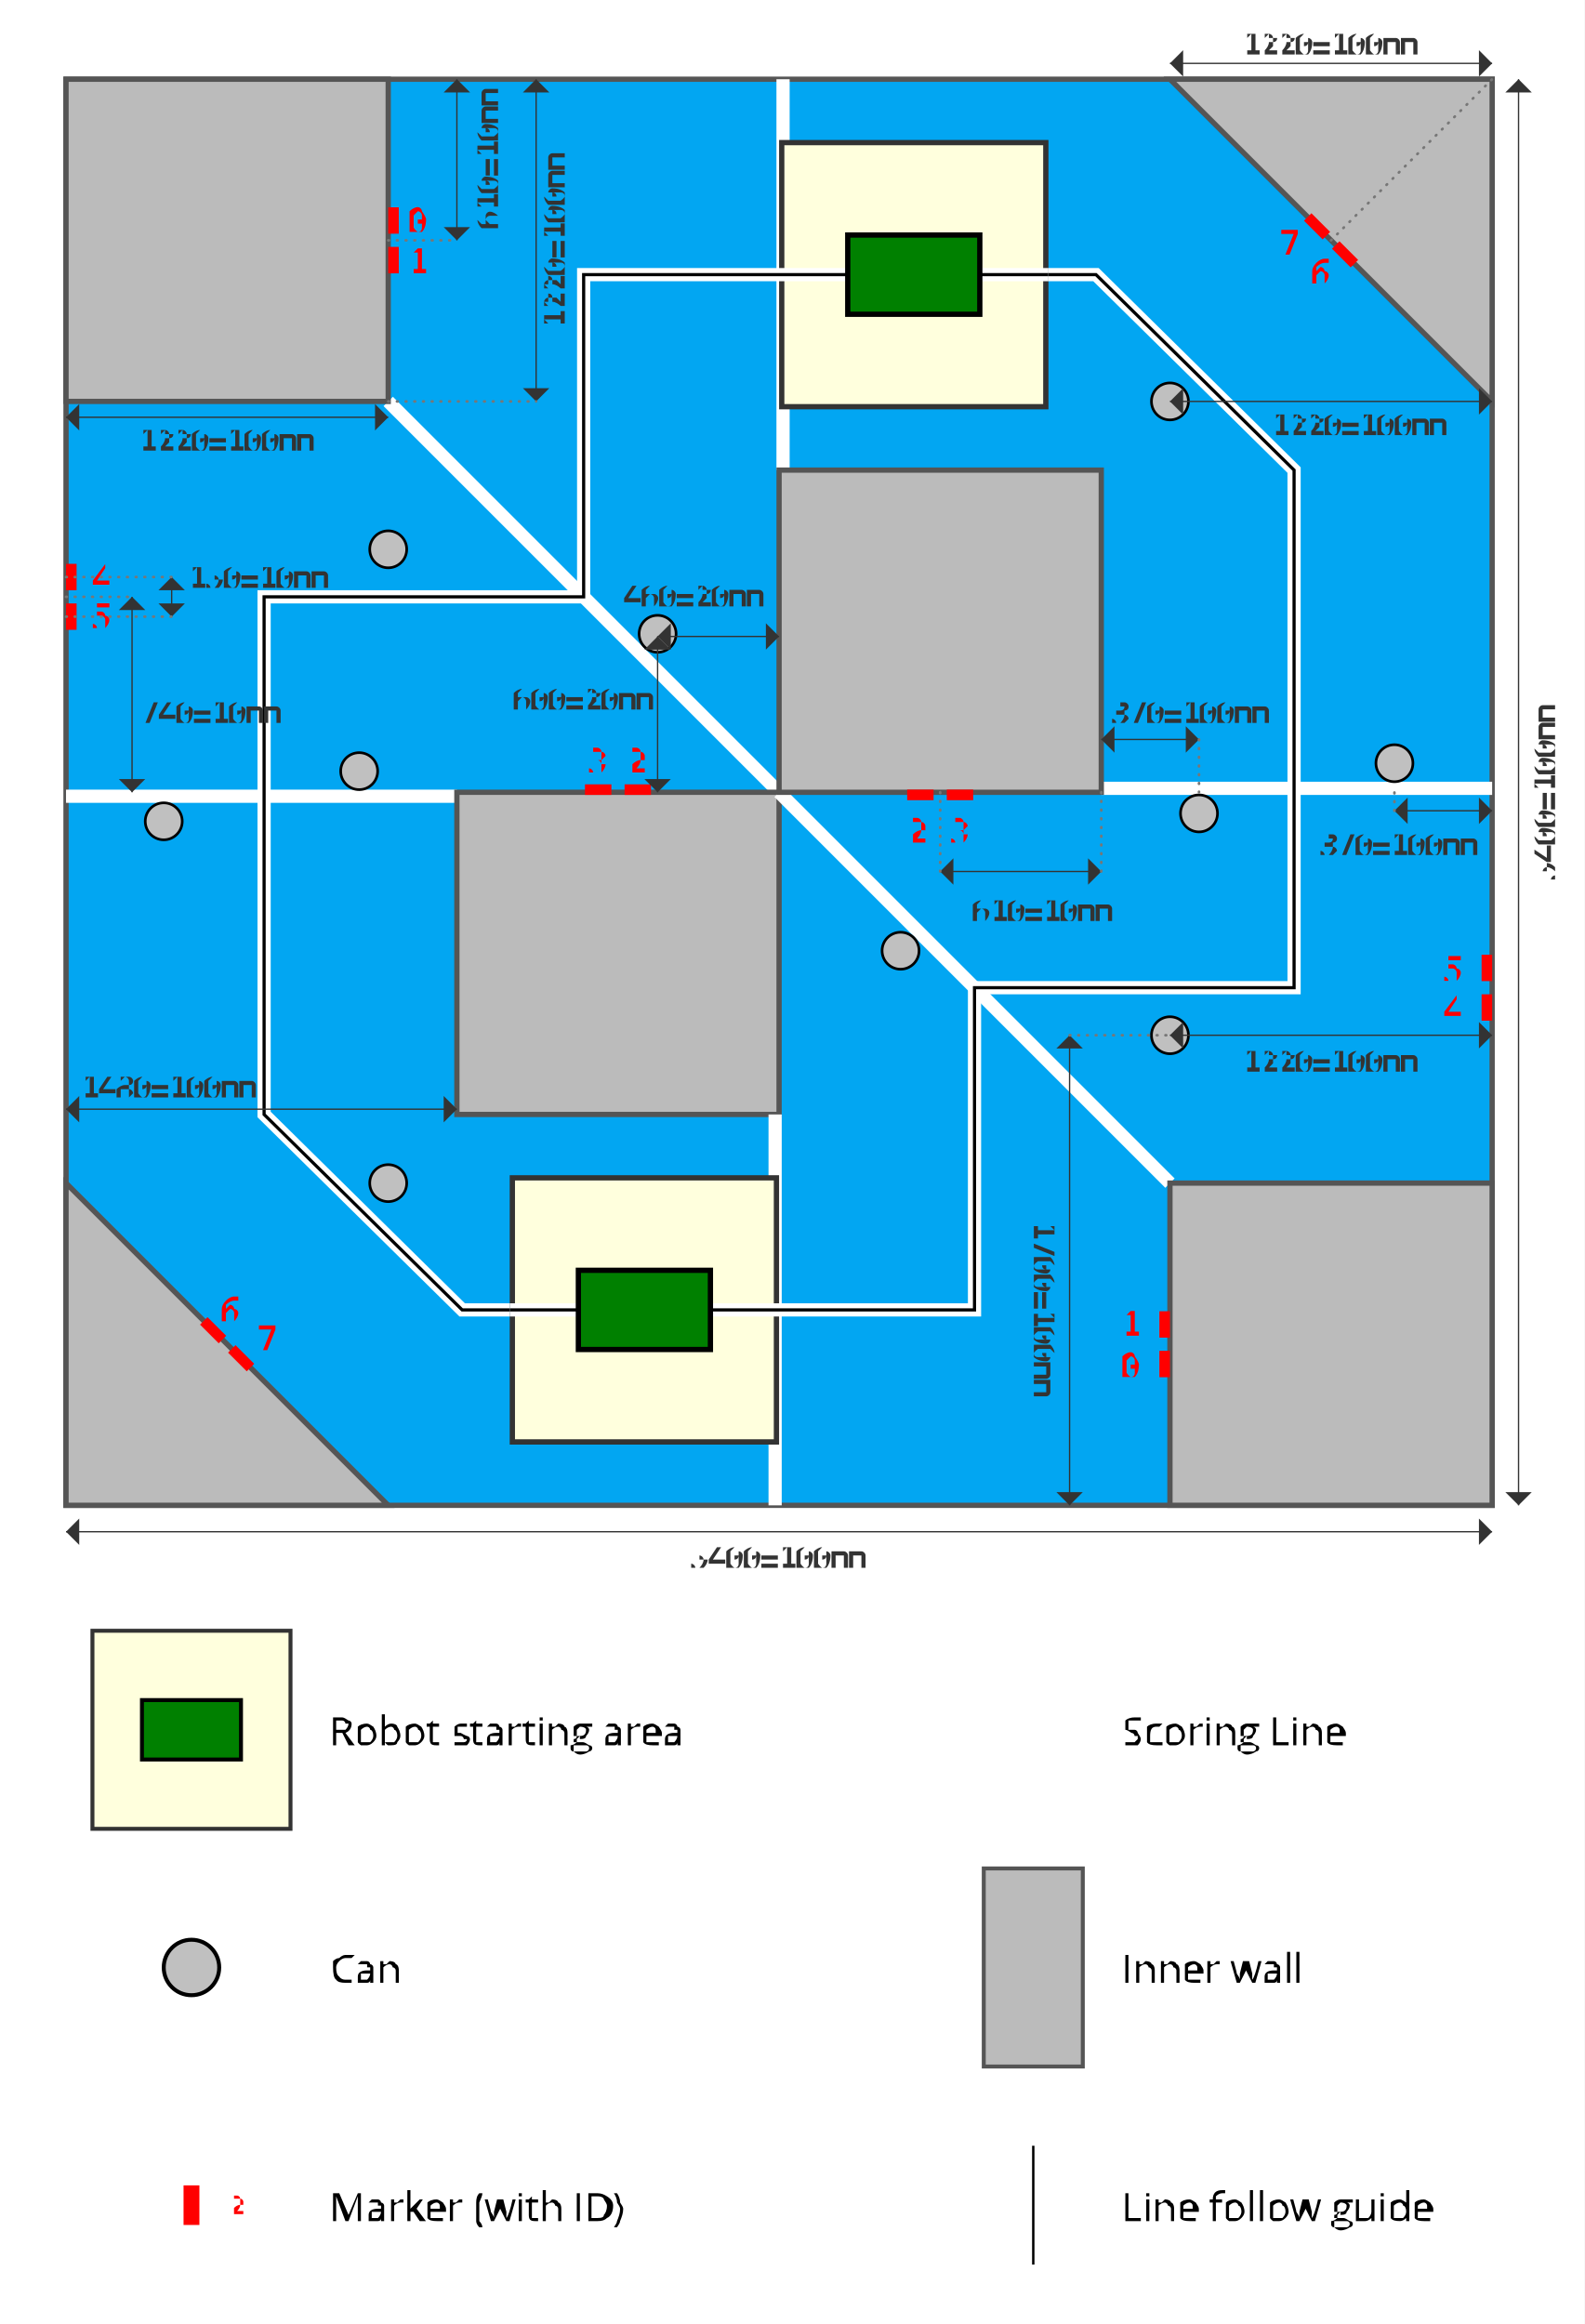
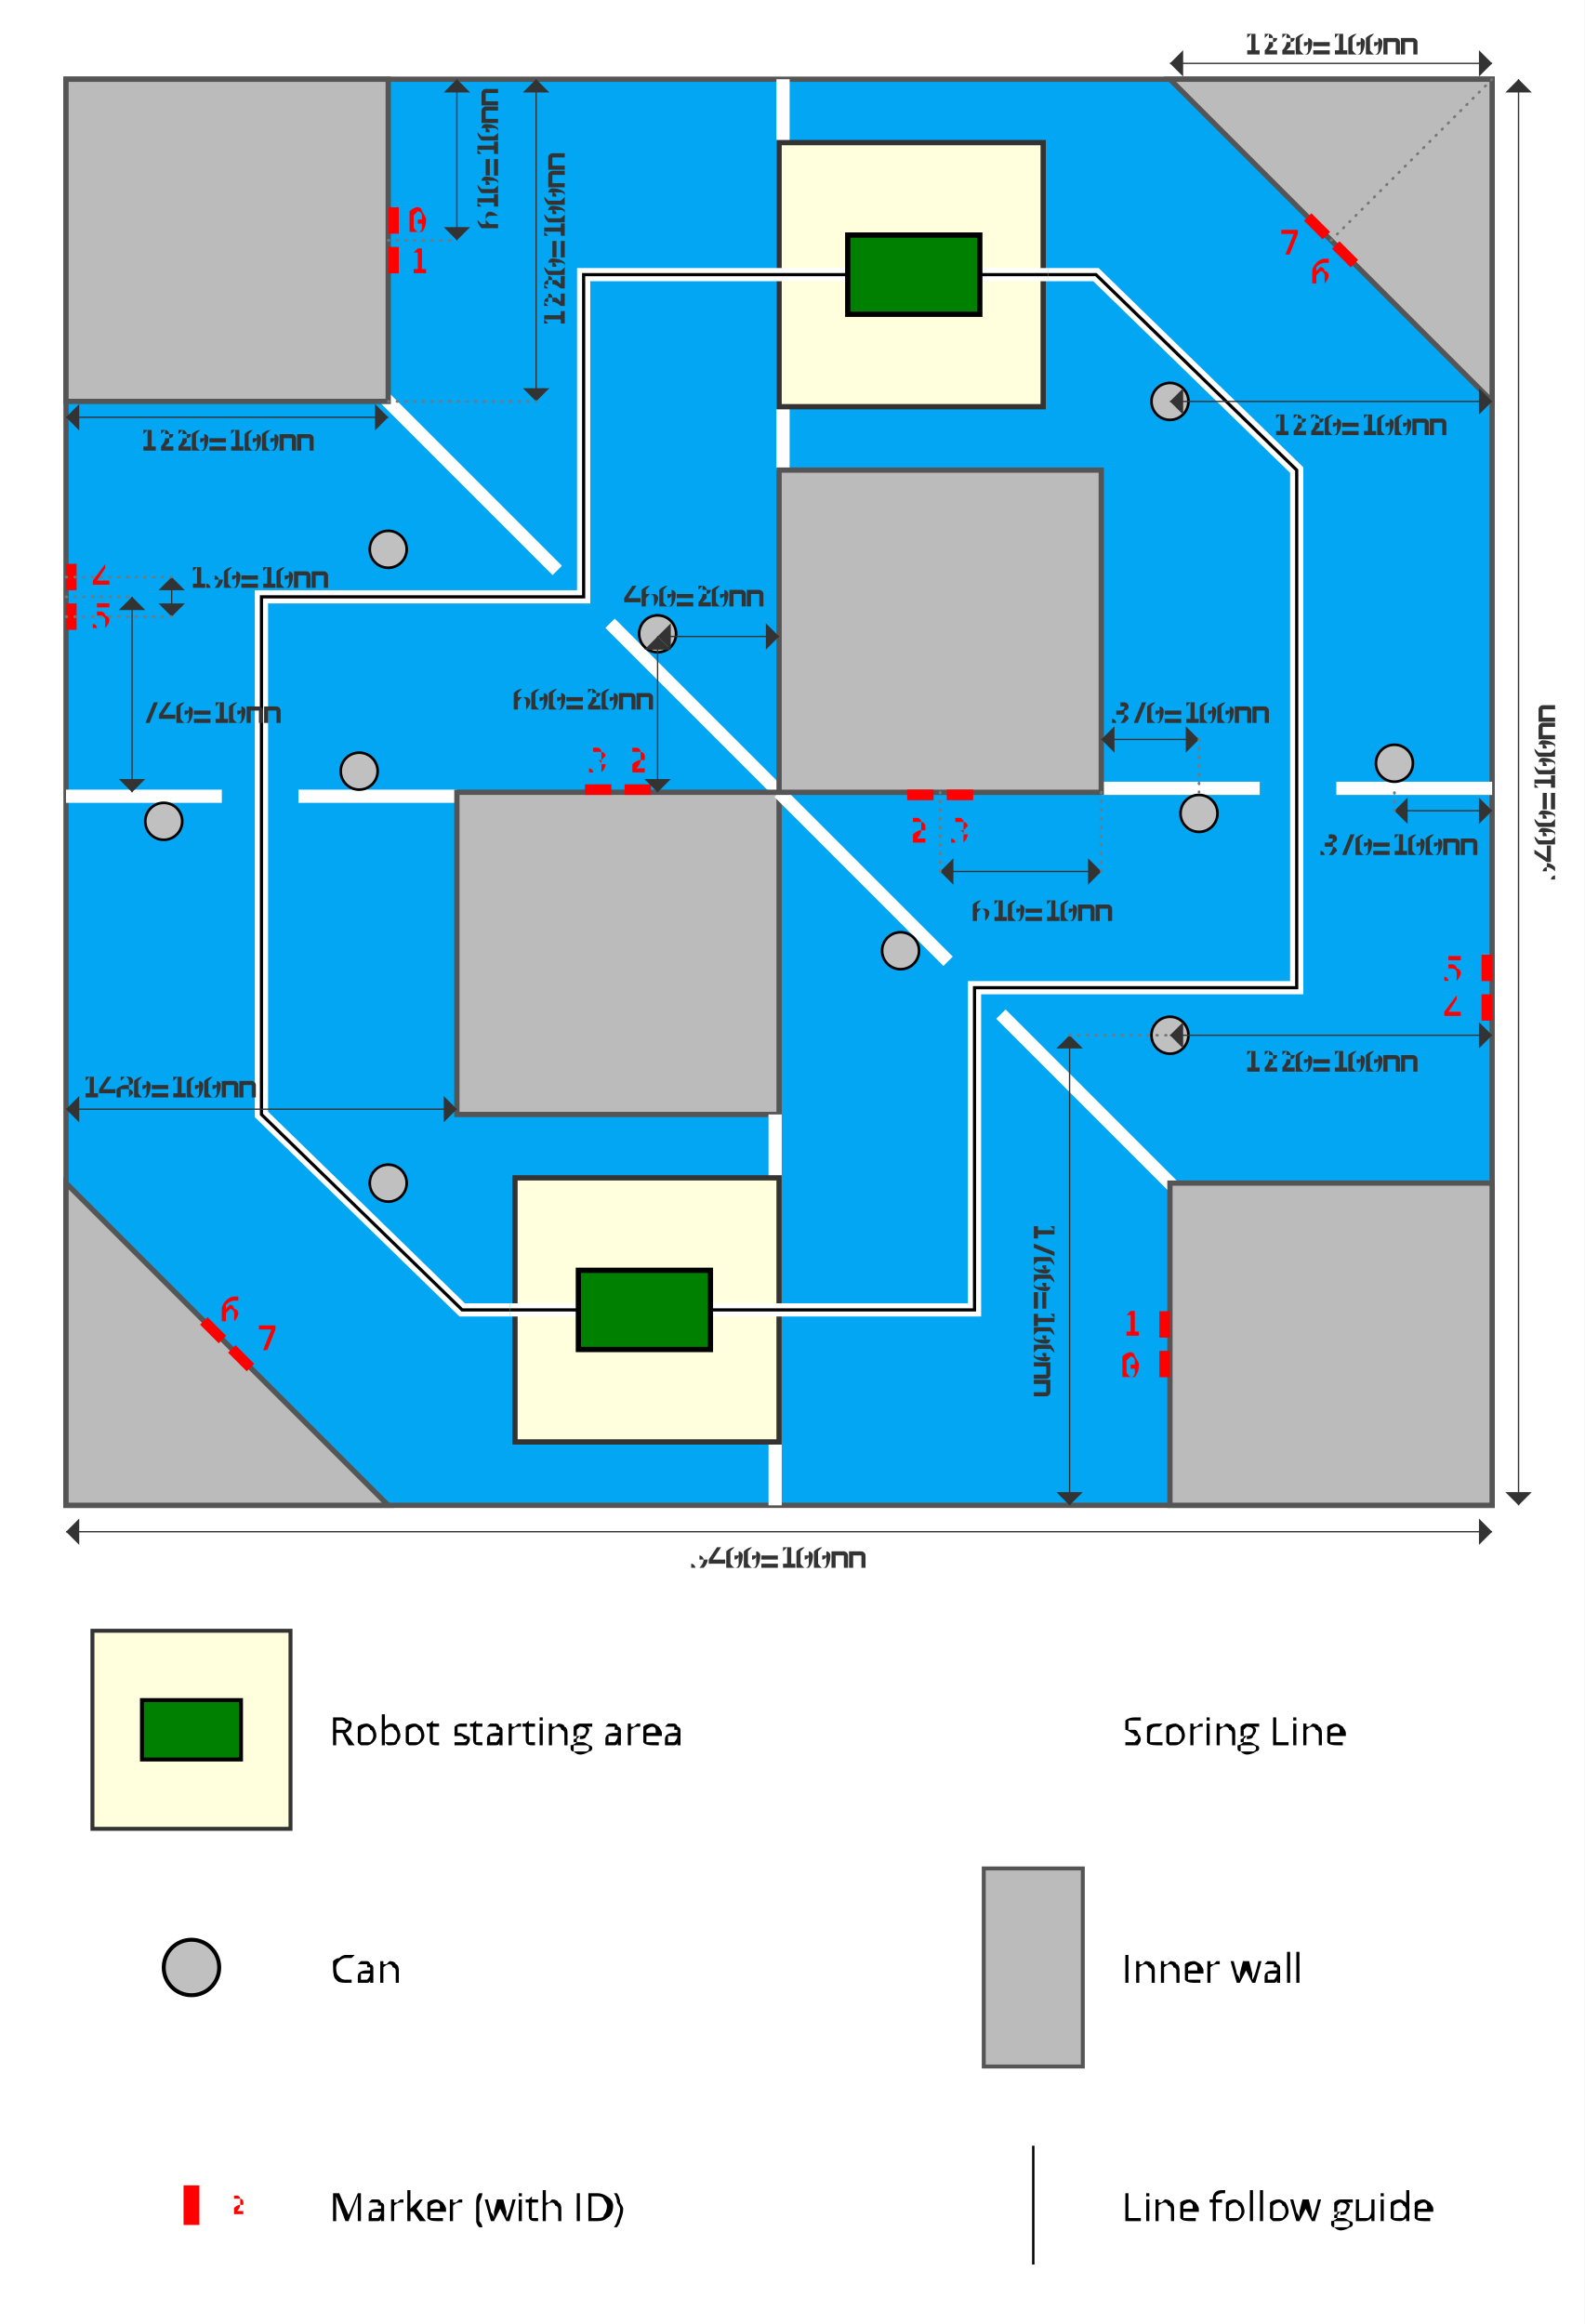
<svg xmlns="http://www.w3.org/2000/svg" xmlns:xlink="http://www.w3.org/1999/xlink" version="1.1" baseProfile="full" width="600" height="880">
  <style type="text/css">
    
      svg {
        font-family: "Open Sans", Arial, sans-serif;
      }

      .arena-wall {
          fill: #02A6F2;
          stroke: #555;
          stroke-width: .02;
      }

      .inner-wall {
          fill: #bbb;
          stroke: #555;
          stroke-width: .02;
      }

      .line-follow-guide {
          fill: none;
          stroke: black;
          stroke-width: .012;
      }

      .line-follow-guide-back {
          fill: none;
          stroke: white;
          stroke-width: .05;
      }

      .can {
          stroke: black;
          stroke-width: 0.01;
          fill: silver;
      }

      #robot {
          fill: green;
          stroke: black;
          stroke-width: 0.02;
      }

      .scoring-line {
          stroke: white;
          stroke-width: 0.05;
          fill: none;
      }

      #marker {
          stroke: red;
          stroke-width: 0.04;
      }

      .start-zone {
        stroke: #333;
        stroke-width: 0.02;
        fill: #ffd;
      }

      .legend-label {
        font-size: 0.2px;
        text-anchor: start;
        dominant-baseline: central;
      }

      .marker-label {
        font-size: 0.12px;
        text-anchor: central;
        dominant-baseline: central;
        fill: red;
        font-family: monospace;
      }

      /*.dimension, .dimension-guide, .marker-label {
         display: none;
      }*/
      line.dimension {
        stroke: #333;
        stroke-width: 0.005;
        marker-start: url(#dimension-arrow-head-start);
        marker-end: url(#dimension-arrow-head-end);
      }

      text.dimension {
        fill: #333;
        font-size: 0.11px;
        text-anchor: middle;
        dominant-baseline: central;
        font-family: monospace;
      }
      .dimension-arrow-head {
        fill: #333;
      }
      .dimension-guide {
        stroke: #777;
        stroke-width: 0.01;
        stroke-dasharray: 0.003 0.03;
        stroke-linecap: round;
        fill: none;
      }

    
  </style>
  <defs>
    <g transform="scale(0.05)" id="dimension-arrow-head">
      <path id="path218" class="dimension-arrow-head" d="M0,0 L1,1 L1,-1 L0,0" />
    </g>
    <marker markerUnits="userSpaceOnUse" refY="1" refX="0" markerHeight="2" markerWidth="1" orient="auto" id="dimension-arrow-head-start">
      <use transform="translate(0,1)" xlink:href="#dimension-arrow-head" />
    </marker>
    <marker markerUnits="userSpaceOnUse" refY="1" refX="1" markerHeight="2" markerWidth="1" orient="auto" id="dimension-arrow-head-end">
      <use transform="matrix(-1,0,0,1,1,1)" xlink:href="#dimension-arrow-head" />
    </marker>
    <circle cx="0" cy="0" r="0.07" id="can" />
    <line x1="-0.05" y1="0" x2="0.05" y2="0" id="marker" />
    <rect width="0.5" height="0.3" x="-0.25" y="-0.15" id="robot" />
    <g id="marker-pair">
      <use xlink:href="#marker" transform="translate(0.075)" class="marker" />
      <use xlink:href="#marker" transform="translate(-0.075)" class="marker" />
    </g>
    <g id="side-zone">
      <line class="scoring-line" x1="2.715" y1="0" x2="2.715" y2="1.48" />
-       <line class="scoring-line" x1="0" y1="2.715" x2="1.48" y2="2.715" />
-       <line class="scoring-line" x1="1.22" y1="1.22" x2="2.7" y2="2.7" />
-       <rect width="1" height="1" x="2.71" y="0.24" class="start-zone" />
-       <polyline points="3.72,0.74 1.96,0.74 1.96,1.96 0.75,1.96 0.75,3.92 1.5,4.66 1.68,4.66" class="line-follow-guide-back" />
-       <polyline points="3.72,0.74 1.96,0.74 1.96,1.96 0.75,1.96 0.75,3.92 1.5,4.66 1.68,4.66" class="line-follow-guide" />
+       <line class="scoring-line" x1="0.88" y1="2.715" x2="1.48" y2="2.715" />
+       <line class="scoring-line" x1="0" y1="2.715" x2="0.59" y2="2.715" />
+       <line class="scoring-line" x1="1.86" y1="1.86" x2="1.2" y2="1.2" />
+       <line class="scoring-line" x1="2.7" y1="2.7" x2="2.06" y2="2.06" />
+       <rect width="1" height="1" x="2.7" y="0.24" class="start-zone" />
+       <polyline points="3.72,0.74 1.96,0.74 1.96,1.96 0.74,1.96 0.74,3.92 1.5,4.66 1.68,4.66" class="line-follow-guide-back" />
+       <polyline points="3.72,0.74 1.96,0.74 1.96,1.96 0.74,1.96 0.74,3.92 1.5,4.66 1.68,4.66" class="line-follow-guide" />
      <g transform="translate(3.21 0.74)">
        <use xlink:href="#robot" />
      </g>
      <use xlink:href="#can" transform="translate(4.18 1.22)" class="can" />
      <use xlink:href="#can" transform="translate(1.22 1.78)" class="can" />
      <use xlink:href="#can" transform="translate(2.24 2.1)" class="can" />
      <use xlink:href="#can" transform="translate(0.37 2.81)" class="can" />
      <use xlink:href="#can" transform="translate(1.11 2.62)" class="can" />
      <rect width="1.22" height="1.22" x="1.48" y="2.7" class="inner-wall" />
      <rect width="1.22" height="1.22" x="0" y="0" class="inner-wall" />
      <polygon points="5.4,0 4.18,0 5.4,1.22" class="inner-wall" />
      <use xlink:href="#marker-pair" transform="translate(1.24 0.61) rotate(90)" />
      <use xlink:href="#marker-pair" transform="translate(2.09 2.69)" />
      <use xlink:href="#marker-pair" transform="translate(0.02 1.96) rotate(90)" />
      <use xlink:href="#marker-pair" transform="translate(4.79 0.61) rotate(45)" />
    </g>
  </defs>
  <rect width="100%" height="100%" fill="white" />
  <g id="arena" transform="translate(25 30) scale(100)">
    <rect width="5.4" height="5.4" x="0" y="0" class="arena-wall" />
    <use xlink:href="#side-zone" />
    <use xlink:href="#side-zone" transform="rotate(180 2.7 2.7)" />
    <text class="marker-label" y="0.54" x="1.3">0</text>
    <text class="marker-label" y="0.69" x="1.3">1</text>
    <text class="marker-label" y="4.87" x="4">0</text>
    <text class="marker-label" y="4.72" x="4">1</text>
    <text class="marker-label" y="2.58" x="2.13">2</text>
    <text class="marker-label" y="2.58" x="1.98">3</text>
    <text class="marker-label" y="2.85" x="3.19">2</text>
    <text class="marker-label" y="2.85" x="3.35">3</text>
    <text class="marker-label" y="1.89" x="0.1">4</text>
    <text class="marker-label" y="2.04" x="0.1">5</text>
    <text class="marker-label" y="3.52" x="5.22">4</text>
    <text class="marker-label" y="3.37" x="5.22">5</text>
    <text class="marker-label" y="4.66" x="0.59">6</text>
    <text class="marker-label" y="4.77" x="0.73">7</text>
    <text class="marker-label" y="0.73" x="4.72">6</text>
    <text class="marker-label" y="0.62" x="4.6">7</text>
    <line x1="0" y1="1.28" x2="1.22" y2="1.28" class="dimension" />
    <text class="dimension" y="1.37" x="0.61">1220±100mm</text>
    <line x1="1.78" y1="0" x2="1.78" y2="1.22" class="dimension" />
    <line x1="1.22" y1="1.22" x2="1.78" y2="1.22" class="dimension-guide" />
    <text class="dimension" transform="rotate(-90, 1.85 0.61)" y="0.61" x="1.85">1220±100mm</text>
    <line x1="1.48" y1="0" x2="1.48" y2="0.61" class="dimension" />
    <line x1="1.22" y1="0.61" x2="1.48" y2="0.61" class="dimension-guide" />
    <text class="dimension" transform="rotate(-90, 1.6 0.3)" y="0.3" x="1.6">610±10mm</text>
    <line x1="0" y1="3.9" x2="1.48" y2="3.9" class="dimension" />
    <text class="dimension" y="3.82" x="0.39">1480±100mm</text>
    <line x1="4.18" y1="-0.06" x2="5.4" y2="-0.06" class="dimension" />
    <text class="dimension" y="-0.13" x="4.79">1220±100mm</text>
    <line x1="4.18" y1="3.62" x2="5.4" y2="3.62" class="dimension" />
    <text class="dimension" y="3.72" x="4.79">1220±100mm</text>
    <line x1="3.8" y1="5.4" x2="3.8" y2="3.62" class="dimension" />
    <line x1="3.8" y1="3.62" x2="4.18" y2="3.62" class="dimension-guide" />
    <text class="dimension" transform="rotate(90, 3.7 4.66)" y="4.66" x="3.7">1700±100mm</text>
    <line x1="2.24" y1="2.11" x2="2.7" y2="2.11" class="dimension" />
    <text class="dimension" y="1.96" x="2.38">460±20mm</text>
    <line x1="2.24" y1="2.11" x2="2.24" y2="2.7" class="dimension" />
    <text class="dimension" y="2.35" x="1.96">600±20mm</text>
    <line x1="3.31" y1="3" x2="3.92" y2="3" class="dimension" />
    <line x1="3.31" y1="3" x2="3.31" y2="2.7" class="dimension-guide" />
    <line x1="3.92" y1="3" x2="3.92" y2="2.7" class="dimension-guide" />
    <text class="dimension" y="3.15" x="3.7">610±10mm</text>
    <line x1="0.4" y1="1.885" x2="0.4" y2="2.035" class="dimension" />
    <line x1="0" y1="1.885" x2="0.4" y2="1.885" class="dimension-guide" />
    <line x1="0" y1="2.035" x2="0.4" y2="2.035" class="dimension-guide" />
    <text class="dimension" y="1.89" x="0.73">150±10mm</text>
    <line x1="0.25" y1="1.96" x2="0.25" y2="2.7" class="dimension" />
    <line x1="0" y1="1.96" x2="0.25" y2="1.96" class="dimension-guide" />
    <text class="dimension" y="2.4" x="0.55">740±10mm</text>
    <line x1="4.79" y1="0.61" x2="5.4" y2="0" class="dimension-guide" />
    <text class="dimension" y="1.31" x="4.9">1220±100mm</text>
    <line x1="4.18" y1="1.22" x2="5.4" y2="1.22" class="dimension" />
    <line x1="5.03" y1="2.77" x2="5.4" y2="2.77" class="dimension" />
    <line x1="5.03" y1="2.77" x2="5.03" y2="2.68" class="dimension-guide" />
    <text class="dimension" y="2.9" x="5.05">370±100mm</text>
    <line x1="3.92" y1="2.5" x2="4.29" y2="2.5" class="dimension" />
    <line x1="4.29" y1="2.5" x2="4.29" y2="2.7" class="dimension-guide" />
    <text class="dimension" y="2.4" x="4.26">370±100mm</text>
    <line x1="0" y1="5.5" x2="5.4" y2="5.5" class="dimension" />
    <text class="dimension" y="5.6" x="2.7">5400±100mm</text>
    <line x1="5.5" y1="0" x2="5.5" y2="5.4" class="dimension" />
    <text class="dimension" transform="rotate(-90, 5.6 2.7)" y="2.7" x="5.6">5400±100mm</text>
  </g>
  <g id="legend" transform="translate(35 580) scale(75)">
    <rect width="1" height="1" x="0" y="0.5" class="start-zone" />
    <use x="0.5" y="1" xlink:href="#robot" />
    <text class="legend-label" y="1" x="1.2">Robot starting area</text>
    <use xlink:href="#can" transform="translate(0.5 2.2) scale(2)" class="can" />
    <text class="legend-label" y="2.2" x="1.2">Can</text>
    <use xlink:href="#marker" transform="translate(0.5 3.4) scale(2) rotate(90)" class="marker" />
    <text class="marker-label" y="3.4" x="0.7">2</text>
    <text class="legend-label" y="3.4" x="1.2">Marker (with ID)</text>
    <line class="scoring-line" x1="4.75" y1="0.5" x2="4.75" y2="1.5" />
    <text class="legend-label" y="1" x="5.2">Scoring Line</text>
    <rect width="0.5" height="1" x="4.5" y="1.7" class="inner-wall" />
    <text class="legend-label" y="2.2" x="5.2">Inner wall</text>
    <line class="line-follow-guide" x1="4.75" y1="3.1" x2="4.75" y2="3.7" />
    <text class="legend-label" y="3.4" x="5.2">Line follow guide</text>
  </g>
</svg>
